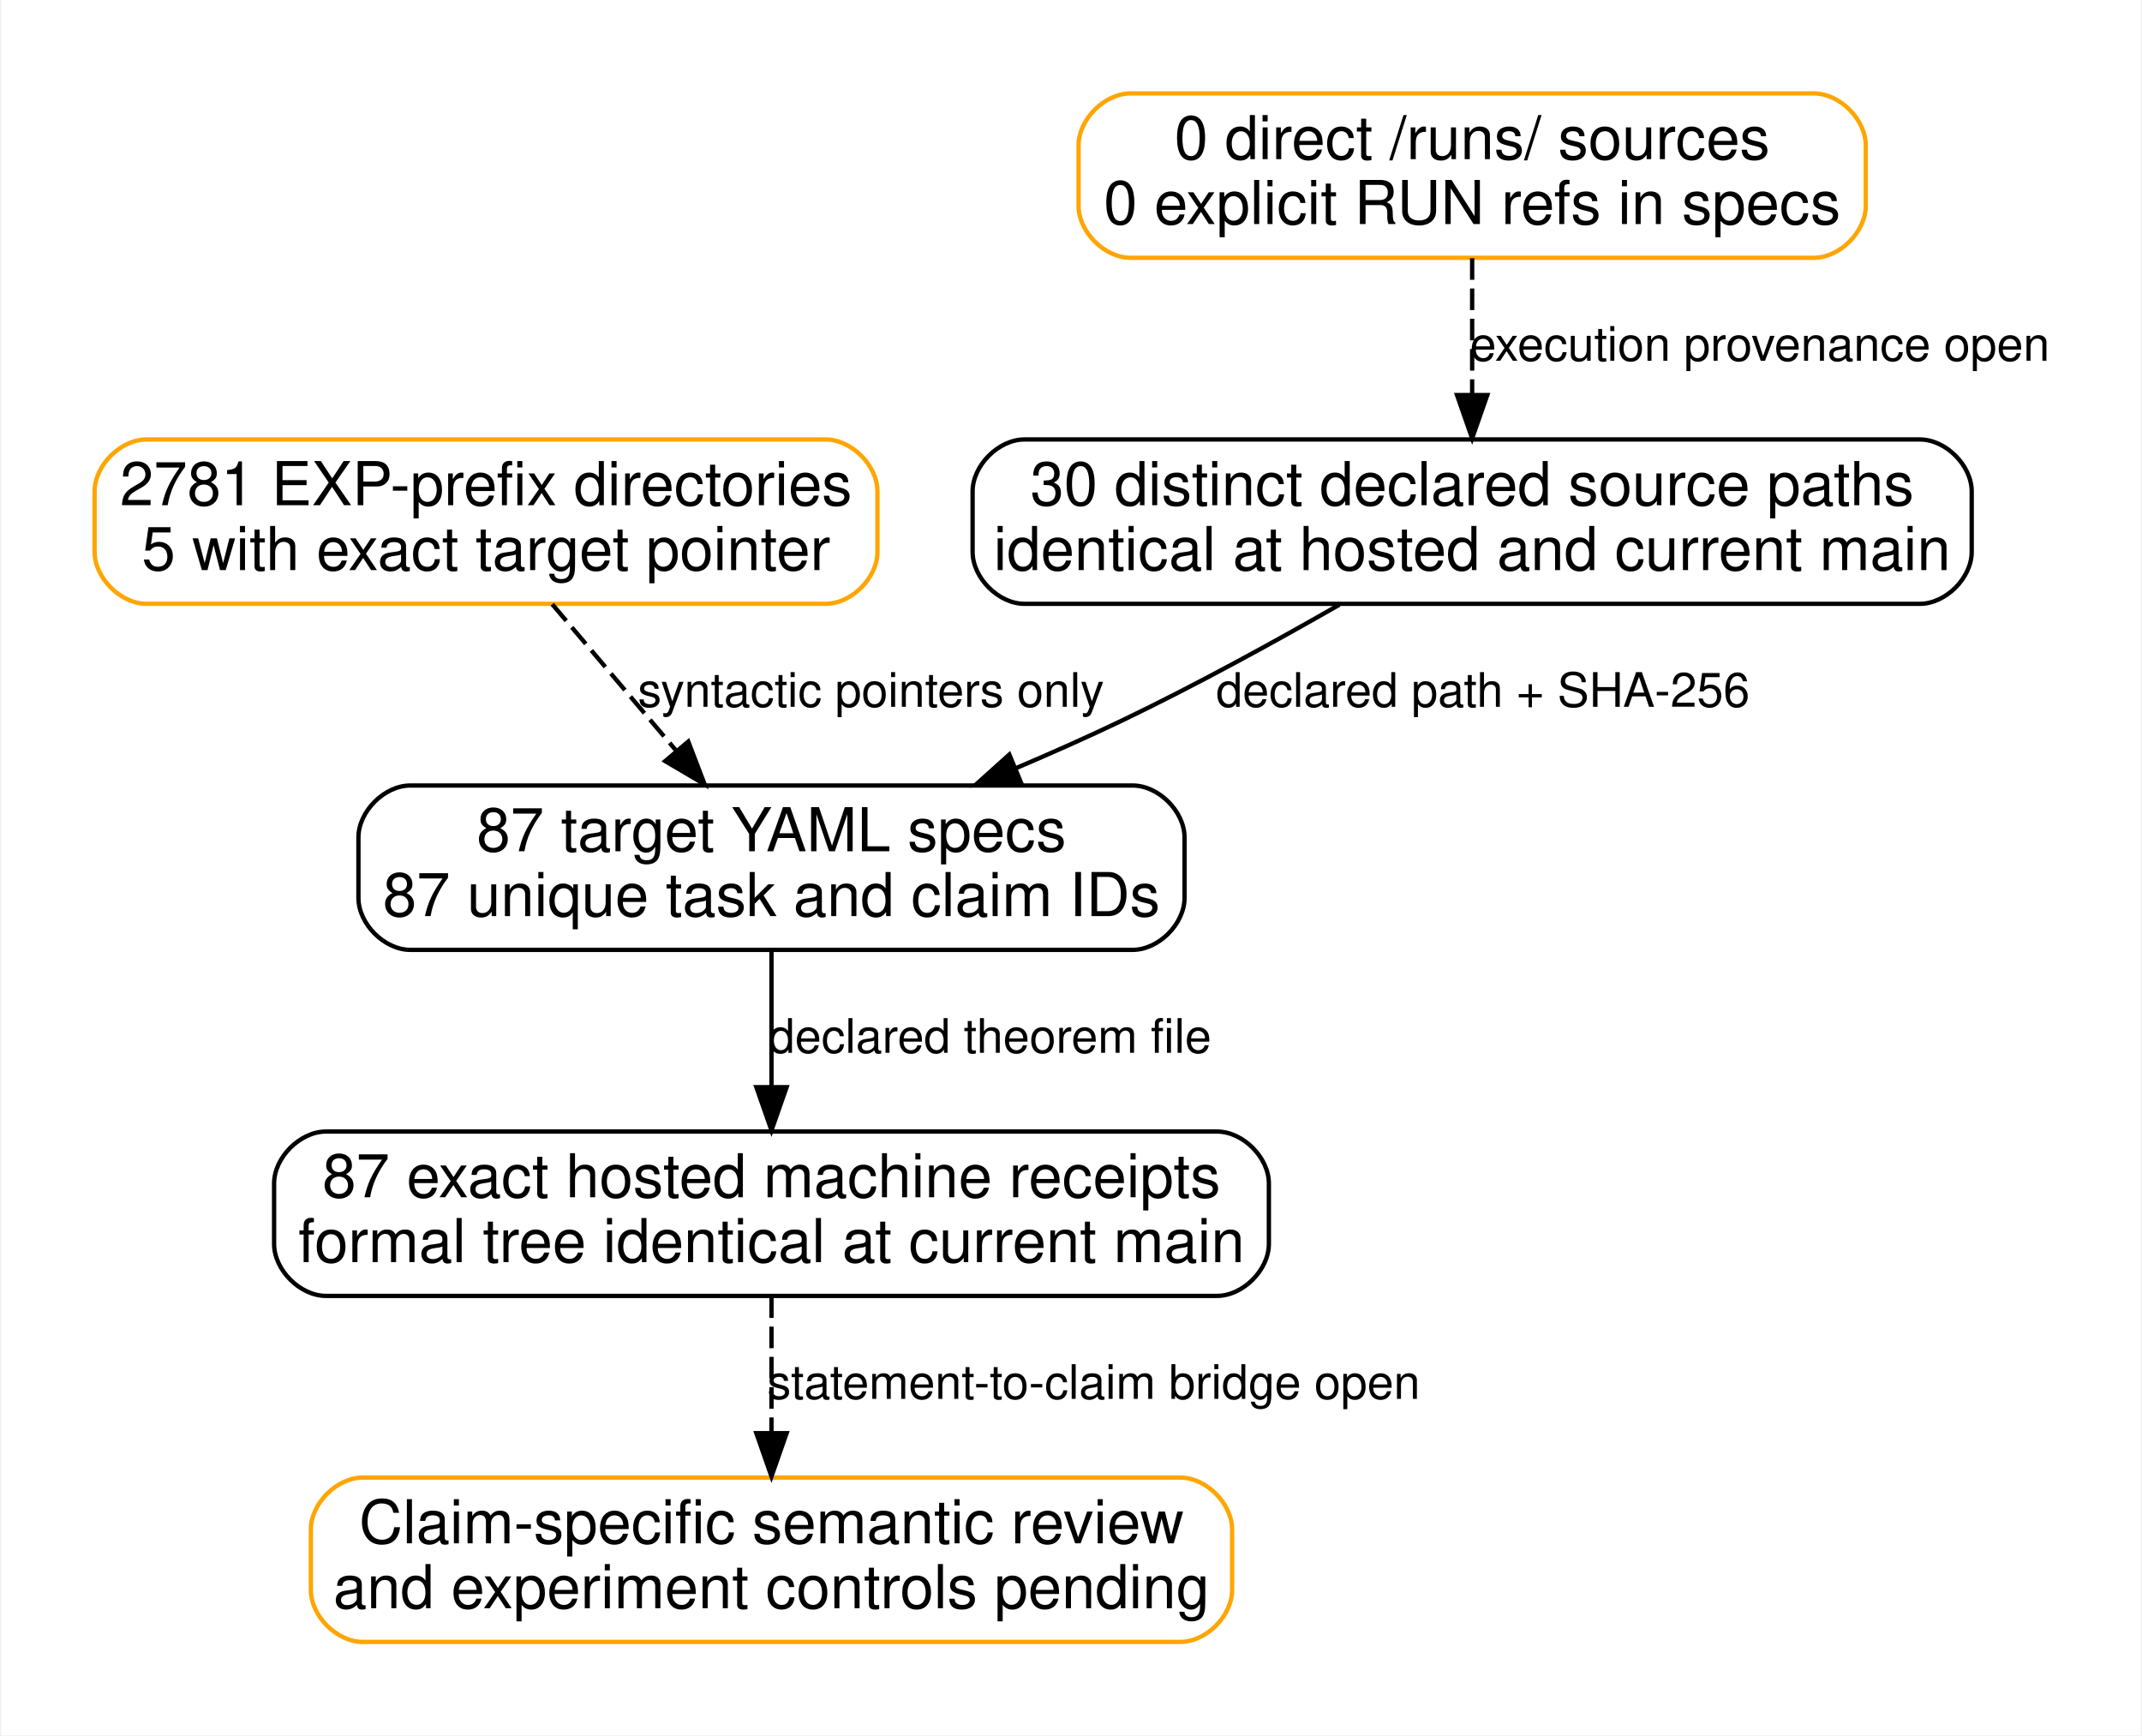
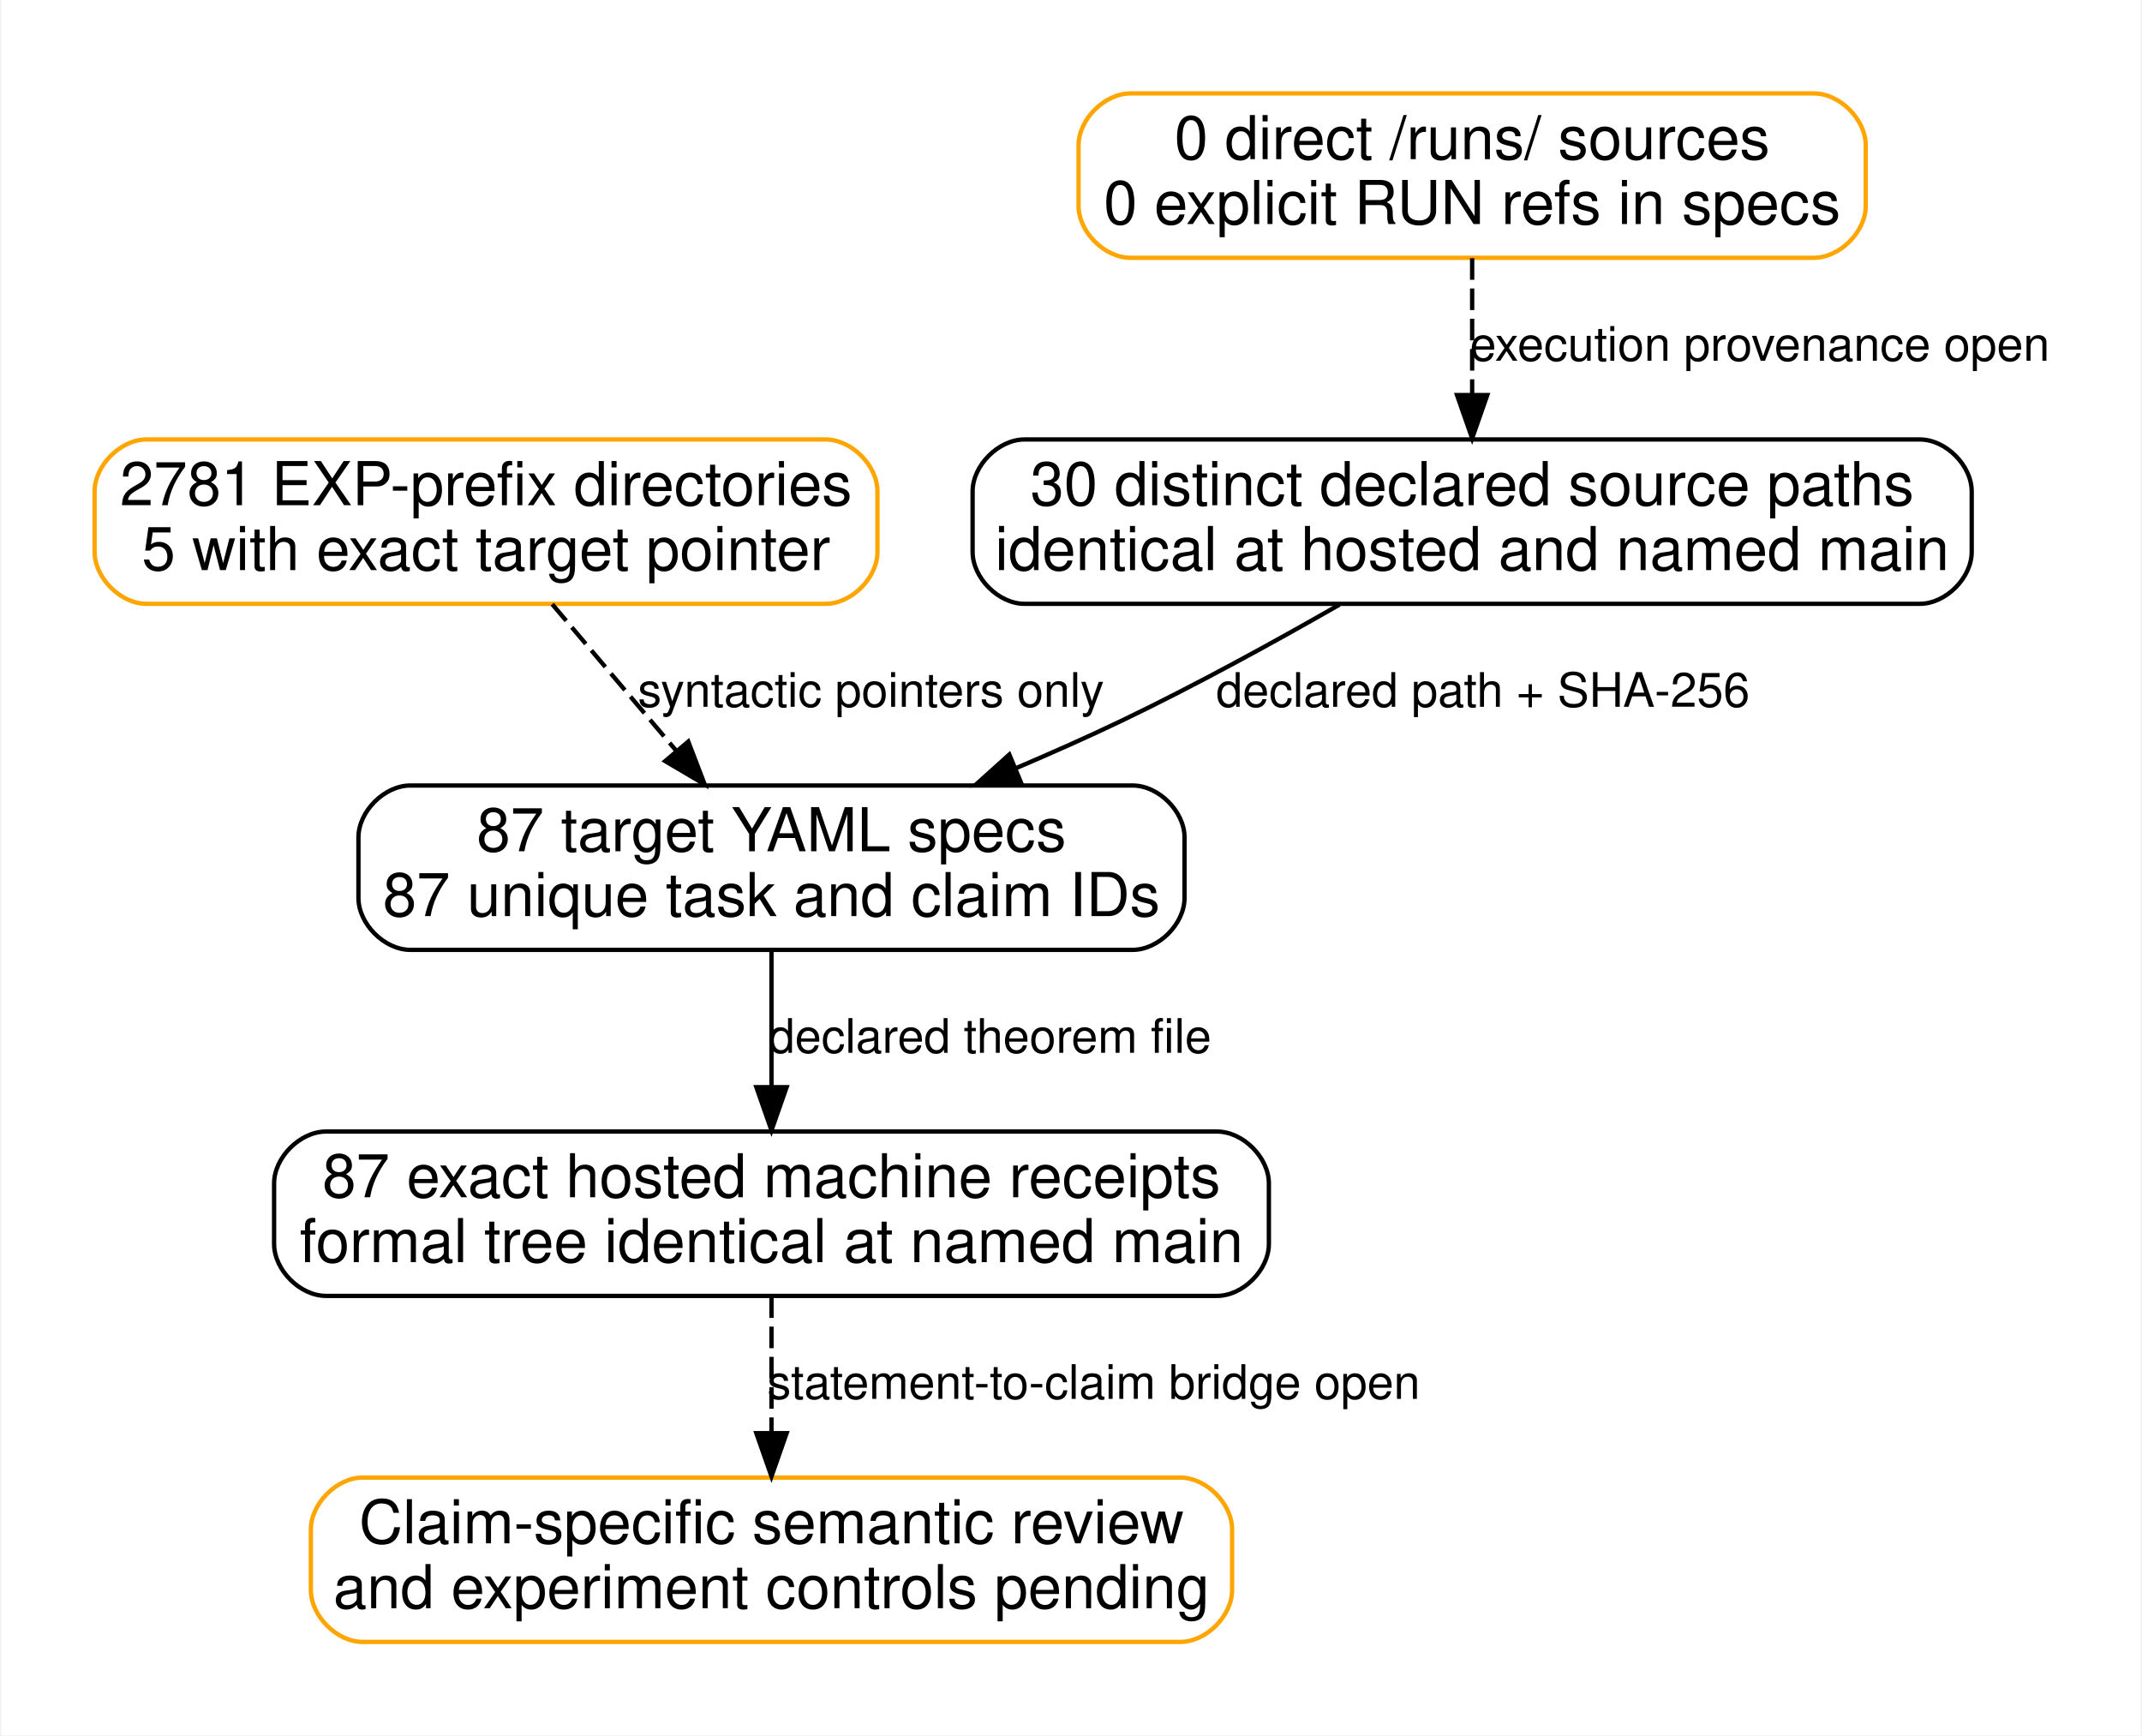
<svg xmlns="http://www.w3.org/2000/svg" width="495pt" height="401pt" viewBox="0.00 0.00 494.70 401.20">
  <g id="graph0" class="graph" transform="scale(1 1) rotate(0) translate(21.6 379.6)">
    <polygon fill="white" stroke="transparent" points="-21.6,21.6 -21.6,-379.6 473.1,-379.6 473.1,21.6 -21.6,21.6" />
    <g id="node1" class="node">
      <path fill="none" stroke="black" d="M422,-278C422,-278 215,-278 215,-278 209,-278 203,-272 203,-266 203,-266 203,-252 203,-252 203,-246 209,-240 215,-240 215,-240 422,-240 422,-240 428,-240 434,-246 434,-252 434,-252 434,-266 434,-266 434,-272 428,-278 422,-278" />
      <text text-anchor="middle" x="318.5" y="-262.8" font-family="Helvetica" font-size="14.00">30 distinct declared source paths</text>
-       <text text-anchor="middle" x="318.5" y="-247.8" font-family="Helvetica" font-size="14.00">identical at hosted and current main</text>
+       <text text-anchor="middle" x="318.5" y="-247.8" font-family="Helvetica" font-size="14.00">identical at hosted and named main</text>
    </g>
    <g id="node2" class="node">
      <path fill="none" stroke="black" d="M240,-198C240,-198 73,-198 73,-198 67,-198 61,-192 61,-186 61,-186 61,-172 61,-172 61,-166 67,-160 73,-160 73,-160 240,-160 240,-160 246,-160 252,-166 252,-172 252,-172 252,-186 252,-186 252,-192 246,-198 240,-198" />
      <text text-anchor="middle" x="156.5" y="-182.8" font-family="Helvetica" font-size="14.00">87 target YAML specs</text>
      <text text-anchor="middle" x="156.5" y="-167.8" font-family="Helvetica" font-size="14.00">87 unique task and claim IDs</text>
    </g>
    <g id="edge1" class="edge">
      <path fill="none" stroke="black" d="M287.8,-239.8C272.85,-231.23 254.47,-221.14 237.5,-213 229.64,-209.23 221.23,-205.5 212.92,-201.96" />
      <polygon fill="black" stroke="black" points="214.18,-198.7 203.61,-198.08 211.49,-205.16 214.18,-198.7" />
      <text text-anchor="middle" x="321" y="-216.2" font-family="Helvetica" font-size="11.00">declared path + SHA-256</text>
    </g>
    <g id="node3" class="node">
      <path fill="none" stroke="black" d="M259.5,-118C259.5,-118 53.5,-118 53.5,-118 47.5,-118 41.5,-112 41.5,-106 41.5,-106 41.5,-92 41.5,-92 41.5,-86 47.5,-80 53.5,-80 53.5,-80 259.5,-80 259.5,-80 265.5,-80 271.5,-86 271.5,-92 271.5,-92 271.5,-106 271.5,-106 271.5,-112 265.5,-118 259.5,-118" />
      <text text-anchor="middle" x="156.5" y="-102.8" font-family="Helvetica" font-size="14.00">87 exact hosted machine receipts</text>
-       <text text-anchor="middle" x="156.5" y="-87.8" font-family="Helvetica" font-size="14.00">formal tree identical at current main</text>
+       <text text-anchor="middle" x="156.5" y="-87.8" font-family="Helvetica" font-size="14.00">formal tree identical at named main</text>
    </g>
    <g id="edge2" class="edge">
      <path fill="none" stroke="black" d="M156.5,-159.91C156.5,-150.53 156.5,-138.85 156.5,-128.3" />
      <polygon fill="black" stroke="black" points="160,-128.26 156.5,-118.26 153,-128.26 160,-128.26" />
      <text text-anchor="middle" x="207" y="-136.2" font-family="Helvetica" font-size="11.00">declared theorem file</text>
    </g>
    <g id="node6" class="node">
      <path fill="none" stroke="orange" d="M251,-38C251,-38 62,-38 62,-38 56,-38 50,-32 50,-26 50,-26 50,-12 50,-12 50,-6 56,0 62,0 62,0 251,0 251,0 257,0 263,-6 263,-12 263,-12 263,-26 263,-26 263,-32 257,-38 251,-38" />
      <text text-anchor="middle" x="156.5" y="-22.8" font-family="Helvetica" font-size="14.00">Claim-specific semantic review</text>
      <text text-anchor="middle" x="156.5" y="-7.8" font-family="Helvetica" font-size="14.00">and experiment controls pending</text>
    </g>
    <g id="edge5" class="edge">
      <path fill="none" stroke="black" stroke-dasharray="5,2" d="M156.5,-79.91C156.5,-70.53 156.5,-58.85 156.5,-48.3" />
      <polygon fill="black" stroke="black" points="160,-48.26 156.5,-38.26 153,-48.26 160,-48.26" />
      <text text-anchor="middle" x="231" y="-56.2" font-family="Helvetica" font-size="11.00">statement-to-claim bridge open</text>
    </g>
    <g id="node4" class="node">
      <path fill="none" stroke="orange" d="M397.5,-358C397.5,-358 239.5,-358 239.5,-358 233.5,-358 227.5,-352 227.5,-346 227.5,-346 227.5,-332 227.5,-332 227.5,-326 233.5,-320 239.5,-320 239.5,-320 397.5,-320 397.5,-320 403.5,-320 409.5,-326 409.5,-332 409.5,-332 409.5,-346 409.5,-346 409.5,-352 403.5,-358 397.5,-358" />
      <text text-anchor="middle" x="318.5" y="-342.8" font-family="Helvetica" font-size="14.00">0 direct /runs/ sources</text>
      <text text-anchor="middle" x="318.5" y="-327.8" font-family="Helvetica" font-size="14.00">0 explicit RUN refs in specs</text>
    </g>
    <g id="edge3" class="edge">
      <path fill="none" stroke="black" stroke-dasharray="5,2" d="M318.5,-319.91C318.5,-310.53 318.5,-298.85 318.5,-288.3" />
      <polygon fill="black" stroke="black" points="322,-288.26 318.5,-278.26 315,-288.26 322,-288.26" />
      <text text-anchor="middle" x="385" y="-296.2" font-family="Helvetica" font-size="11.00">execution provenance open</text>
    </g>
    <g id="node5" class="node">
      <path fill="none" stroke="orange" d="M169,-278C169,-278 12,-278 12,-278 6,-278 0,-272 0,-266 0,-266 0,-252 0,-252 0,-246 6,-240 12,-240 12,-240 169,-240 169,-240 175,-240 181,-246 181,-252 181,-252 181,-266 181,-266 181,-272 175,-278 169,-278" />
      <text text-anchor="middle" x="90.5" y="-262.8" font-family="Helvetica" font-size="14.00">2781 EXP-prefix directories</text>
      <text text-anchor="middle" x="90.5" y="-247.8" font-family="Helvetica" font-size="14.00">5 with exact target pointer</text>
    </g>
    <g id="edge4" class="edge">
      <path fill="none" stroke="black" stroke-dasharray="5,2" d="M105.81,-239.91C114.33,-229.84 125.08,-217.13 134.49,-206.02" />
      <polygon fill="black" stroke="black" points="137.26,-208.16 141.05,-198.26 131.92,-203.64 137.26,-208.16" />
      <text text-anchor="middle" x="179.5" y="-216.2" font-family="Helvetica" font-size="11.00">syntactic pointers only</text>
    </g>
  </g>
</svg>
